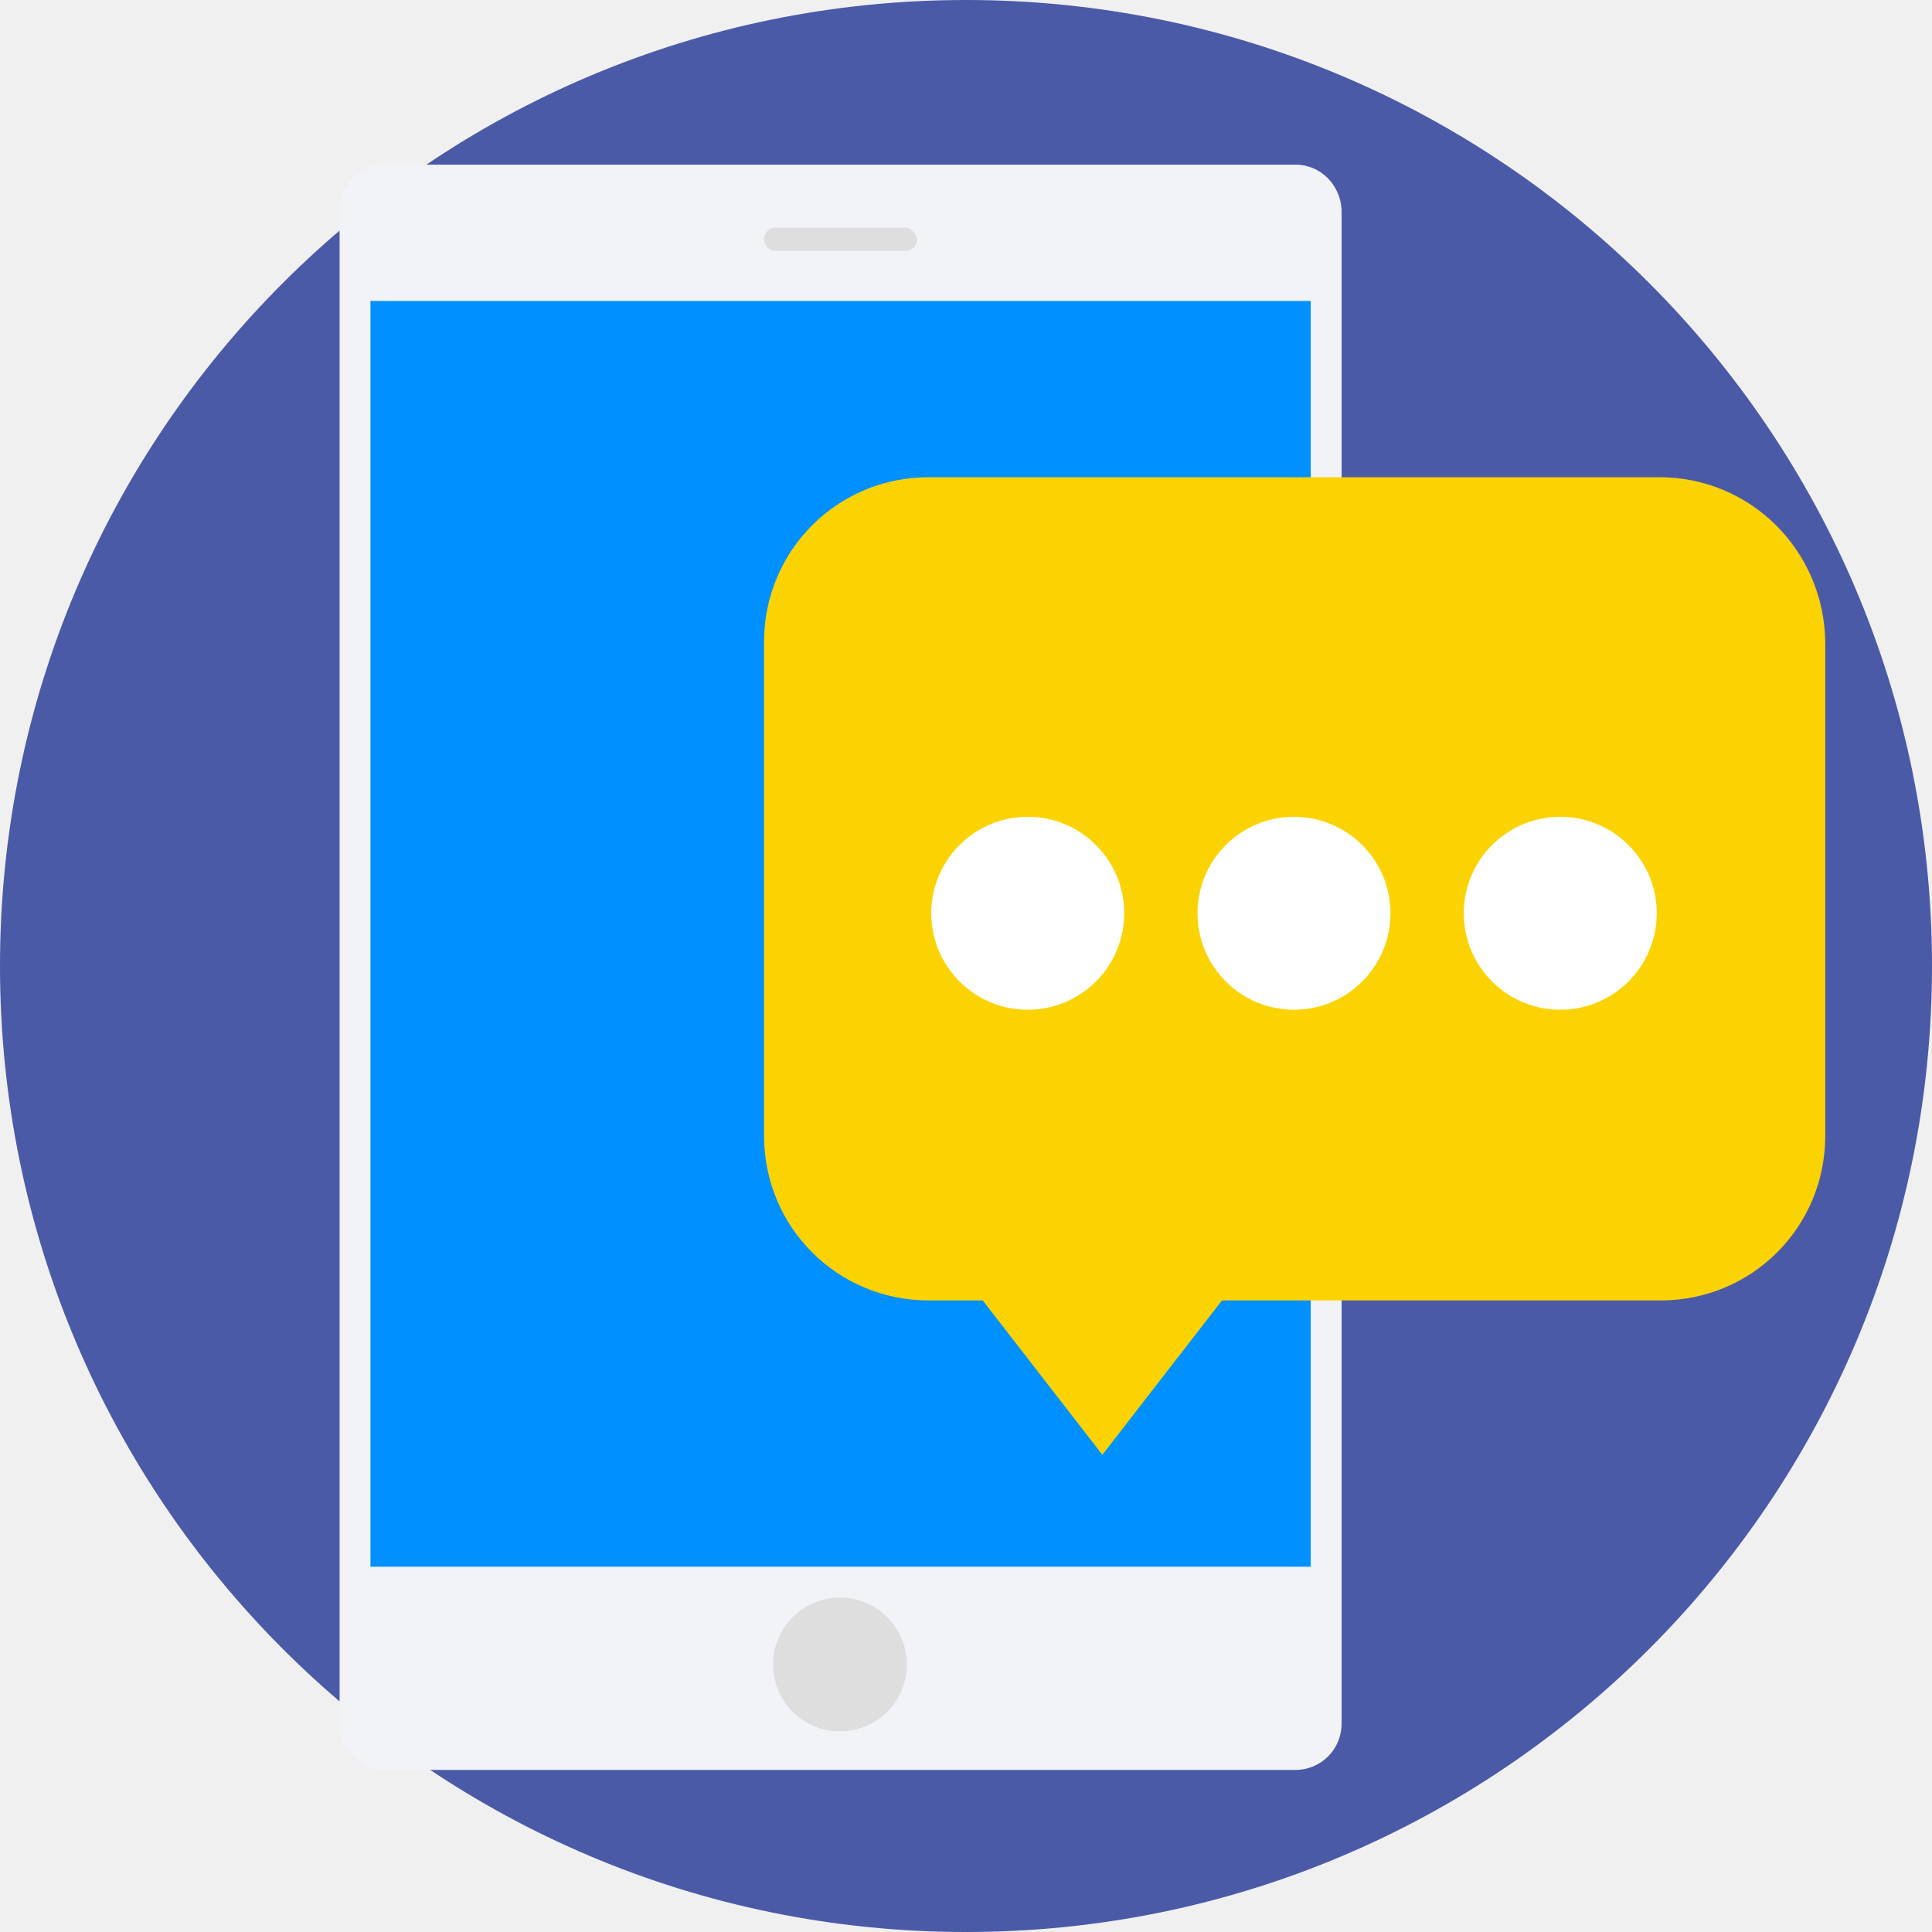
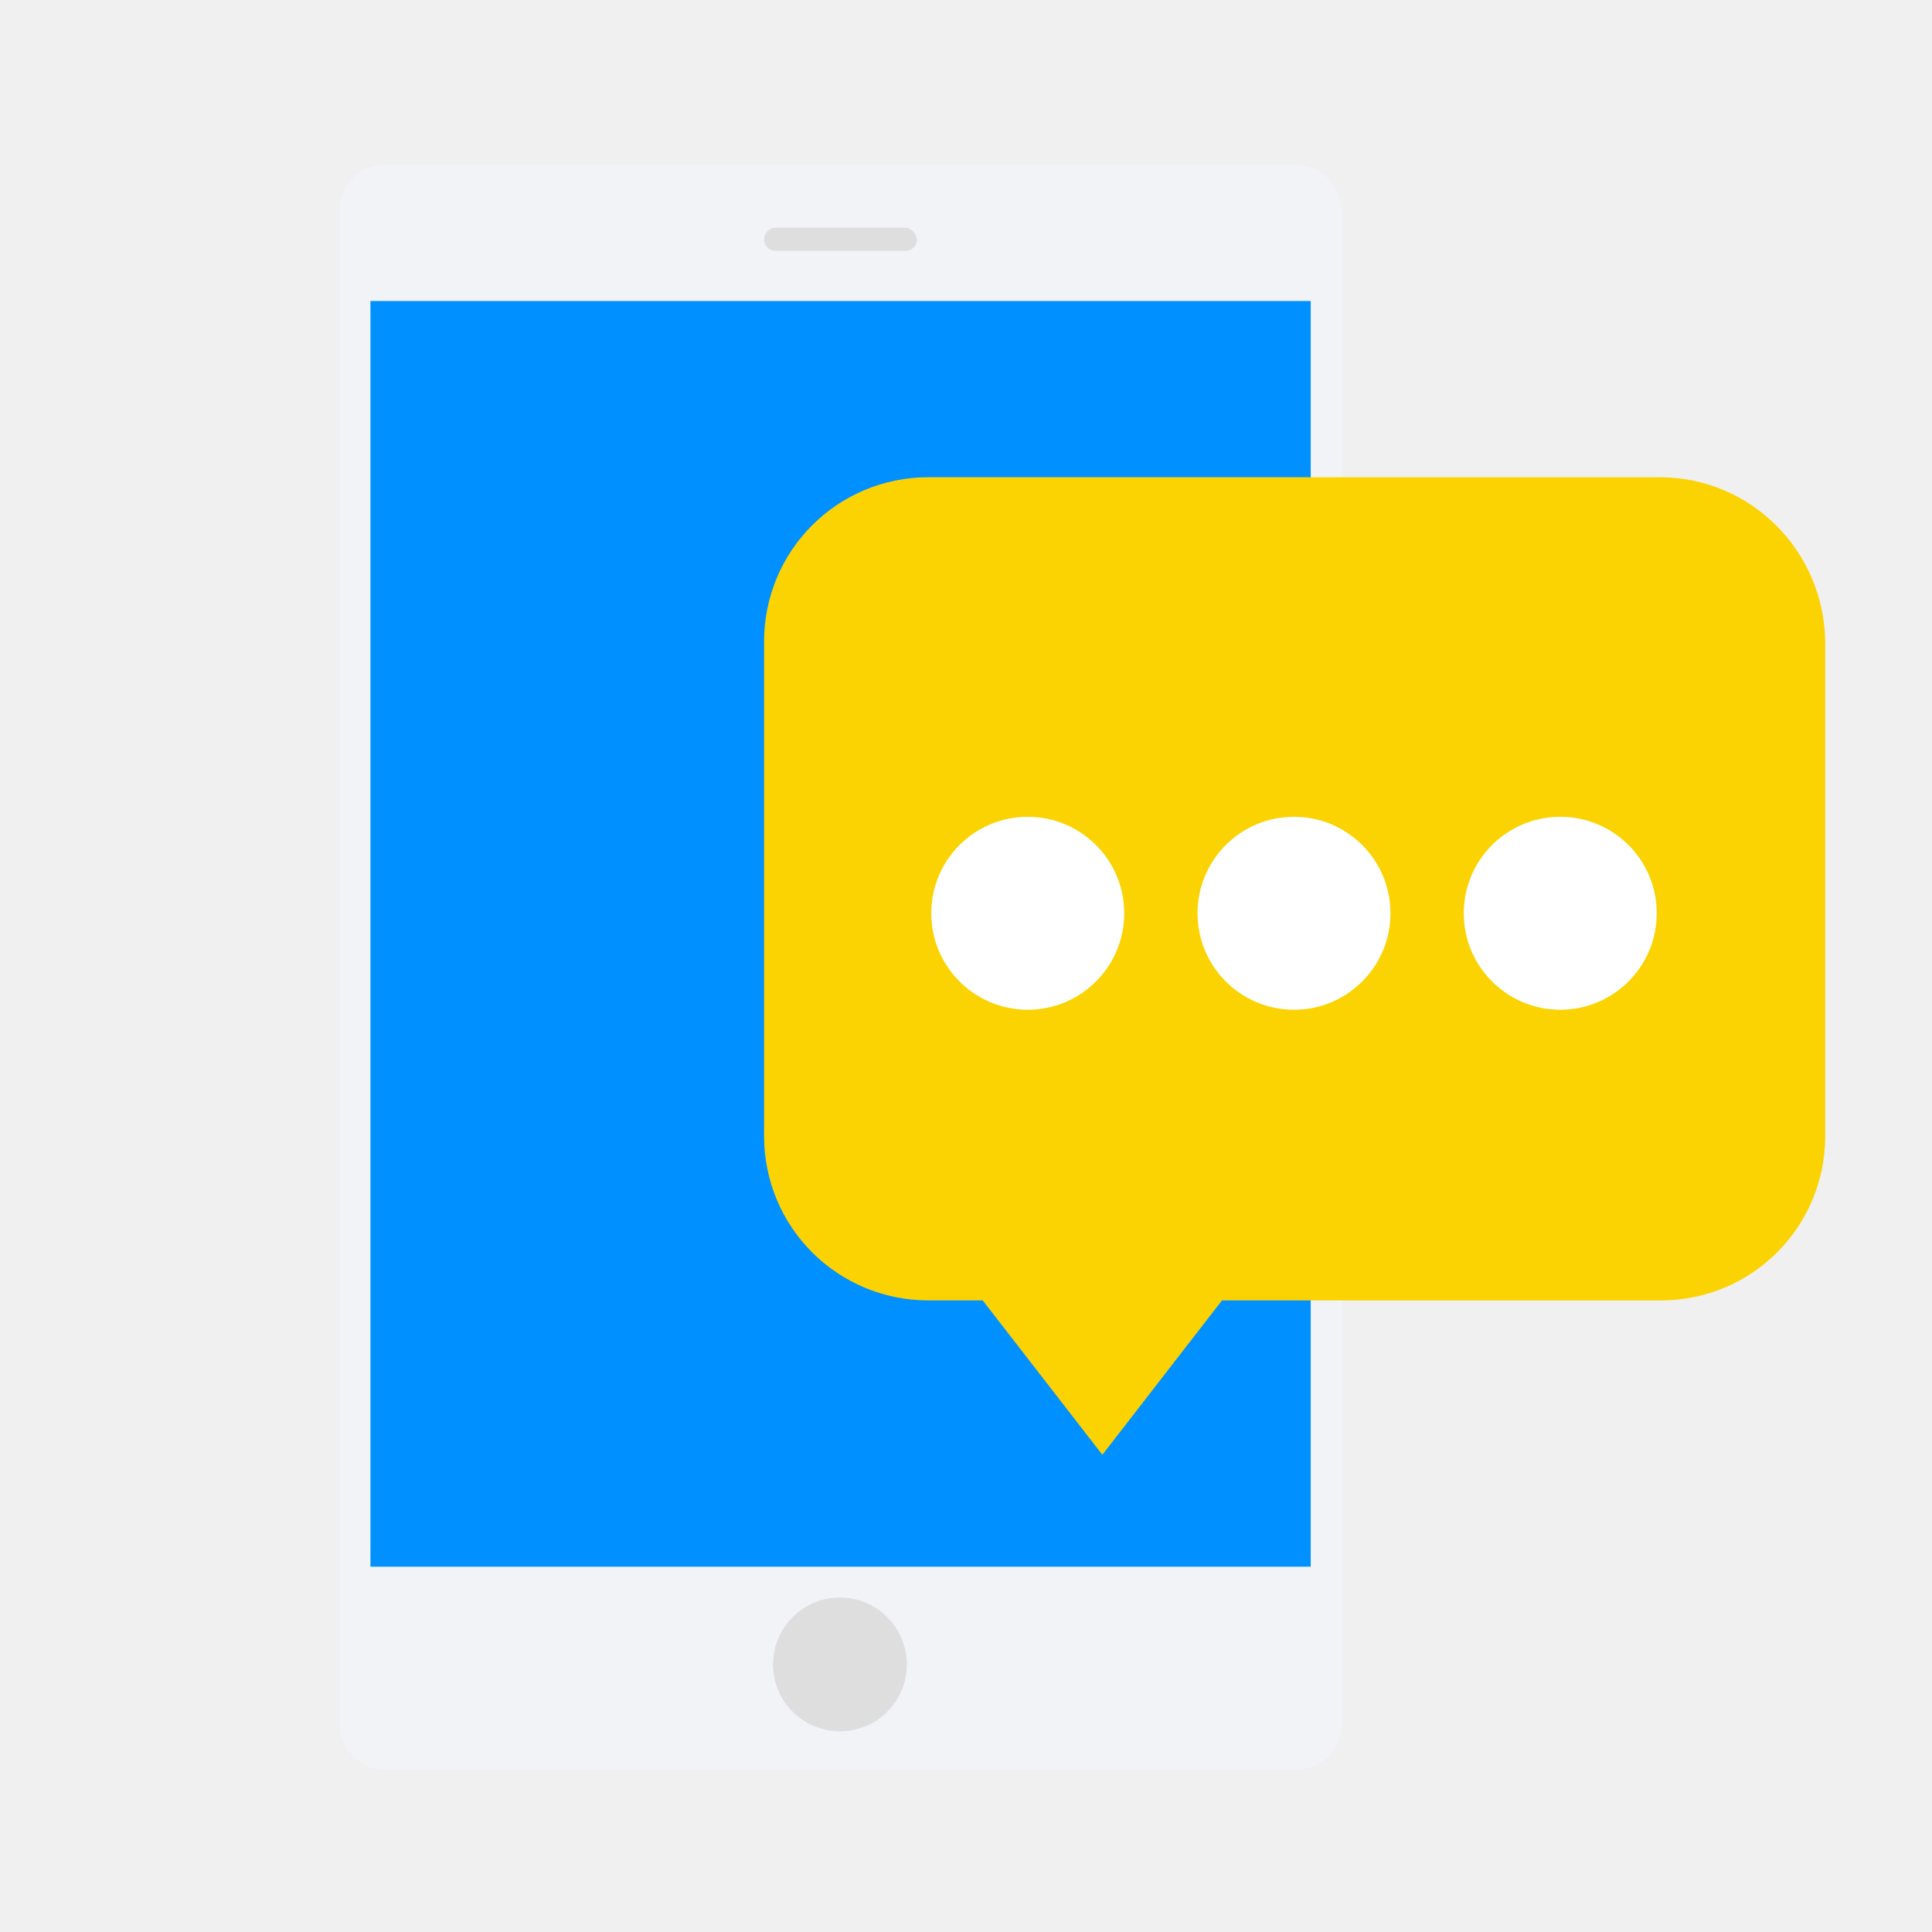
<svg xmlns="http://www.w3.org/2000/svg" version="1.1" id="Layer_1" x="0px" y="0px" viewBox="0 0 509.287 509.287" style="enable-background:new 0 0 509.287 509.287;" xml:space="preserve">
-   <circle style="fill:#4B5AA7;" cx="254.644" cy="254.644" r="254.644" />
  <path style="fill:#F1F3F7;" d="M341.446,43.401H101.722c-6.781,0-12.207,5.425-12.207,12.207v398.75  c0,6.781,5.425,12.207,12.207,12.207h239.725c6.781,0,12.207-5.425,12.207-12.207V55.269  C353.314,48.826,348.228,43.401,341.446,43.401z" />
  <rect x="97.653" y="79.343" style="fill:#0090FF;" width="247.862" height="333.648" />
  <g>
    <path style="fill:#DEDEDF;" d="M238.707,60.016h-34.246c-1.695,0-3.052,1.356-3.052,3.052c0,1.695,1.356,3.052,3.052,3.052h34.246   c1.695,0,3.052-1.356,3.052-3.052C241.42,61.372,240.064,60.016,238.707,60.016z" />
    <circle style="fill:#DEDEDF;" cx="221.415" cy="438.76" r="17.632" />
-   </g>
-   <path style="fill:#FBD303;" d="M437.404,125.796H244.811c-24.074,0-43.401,19.327-43.401,43.401v130.204  c0,24.074,19.327,43.401,43.401,43.401h14.241l31.534,40.689l31.534-40.689h115.624c24.074,0,43.401-19.327,43.401-43.401V169.197  C480.805,145.123,461.478,125.796,437.404,125.796z" />
+   </g>z
+ <path style="fill:#FBD303;" d="M437.404,125.796H244.811c-24.074,0-43.401,19.327-43.401,43.401v130.204  c0,24.074,19.327,43.401,43.401,43.401h14.241l31.534,40.689l31.534-40.689h115.624c24.074,0,43.401-19.327,43.401-43.401V169.197  C480.805,145.123,461.478,125.796,437.404,125.796z" />
  <g>
    <circle style="fill:#FFFFFF;" cx="270.919" cy="240.742" r="25.43" />
    <circle style="fill:#FFFFFF;" cx="341.107" cy="240.742" r="25.43" />
    <circle style="fill:#FFFFFF;" cx="411.295" cy="240.742" r="25.43" />
  </g>
  <g>
</g>
  <g>
</g>
  <g>
</g>
  <g>
</g>
  <g>
</g>
  <g>
</g>
  <g>
</g>
  <g>
</g>
  <g>
</g>
  <g>
</g>
  <g>
</g>
  <g>
</g>
  <g>
</g>
  <g>
</g>
  <g>
</g>
</svg>
